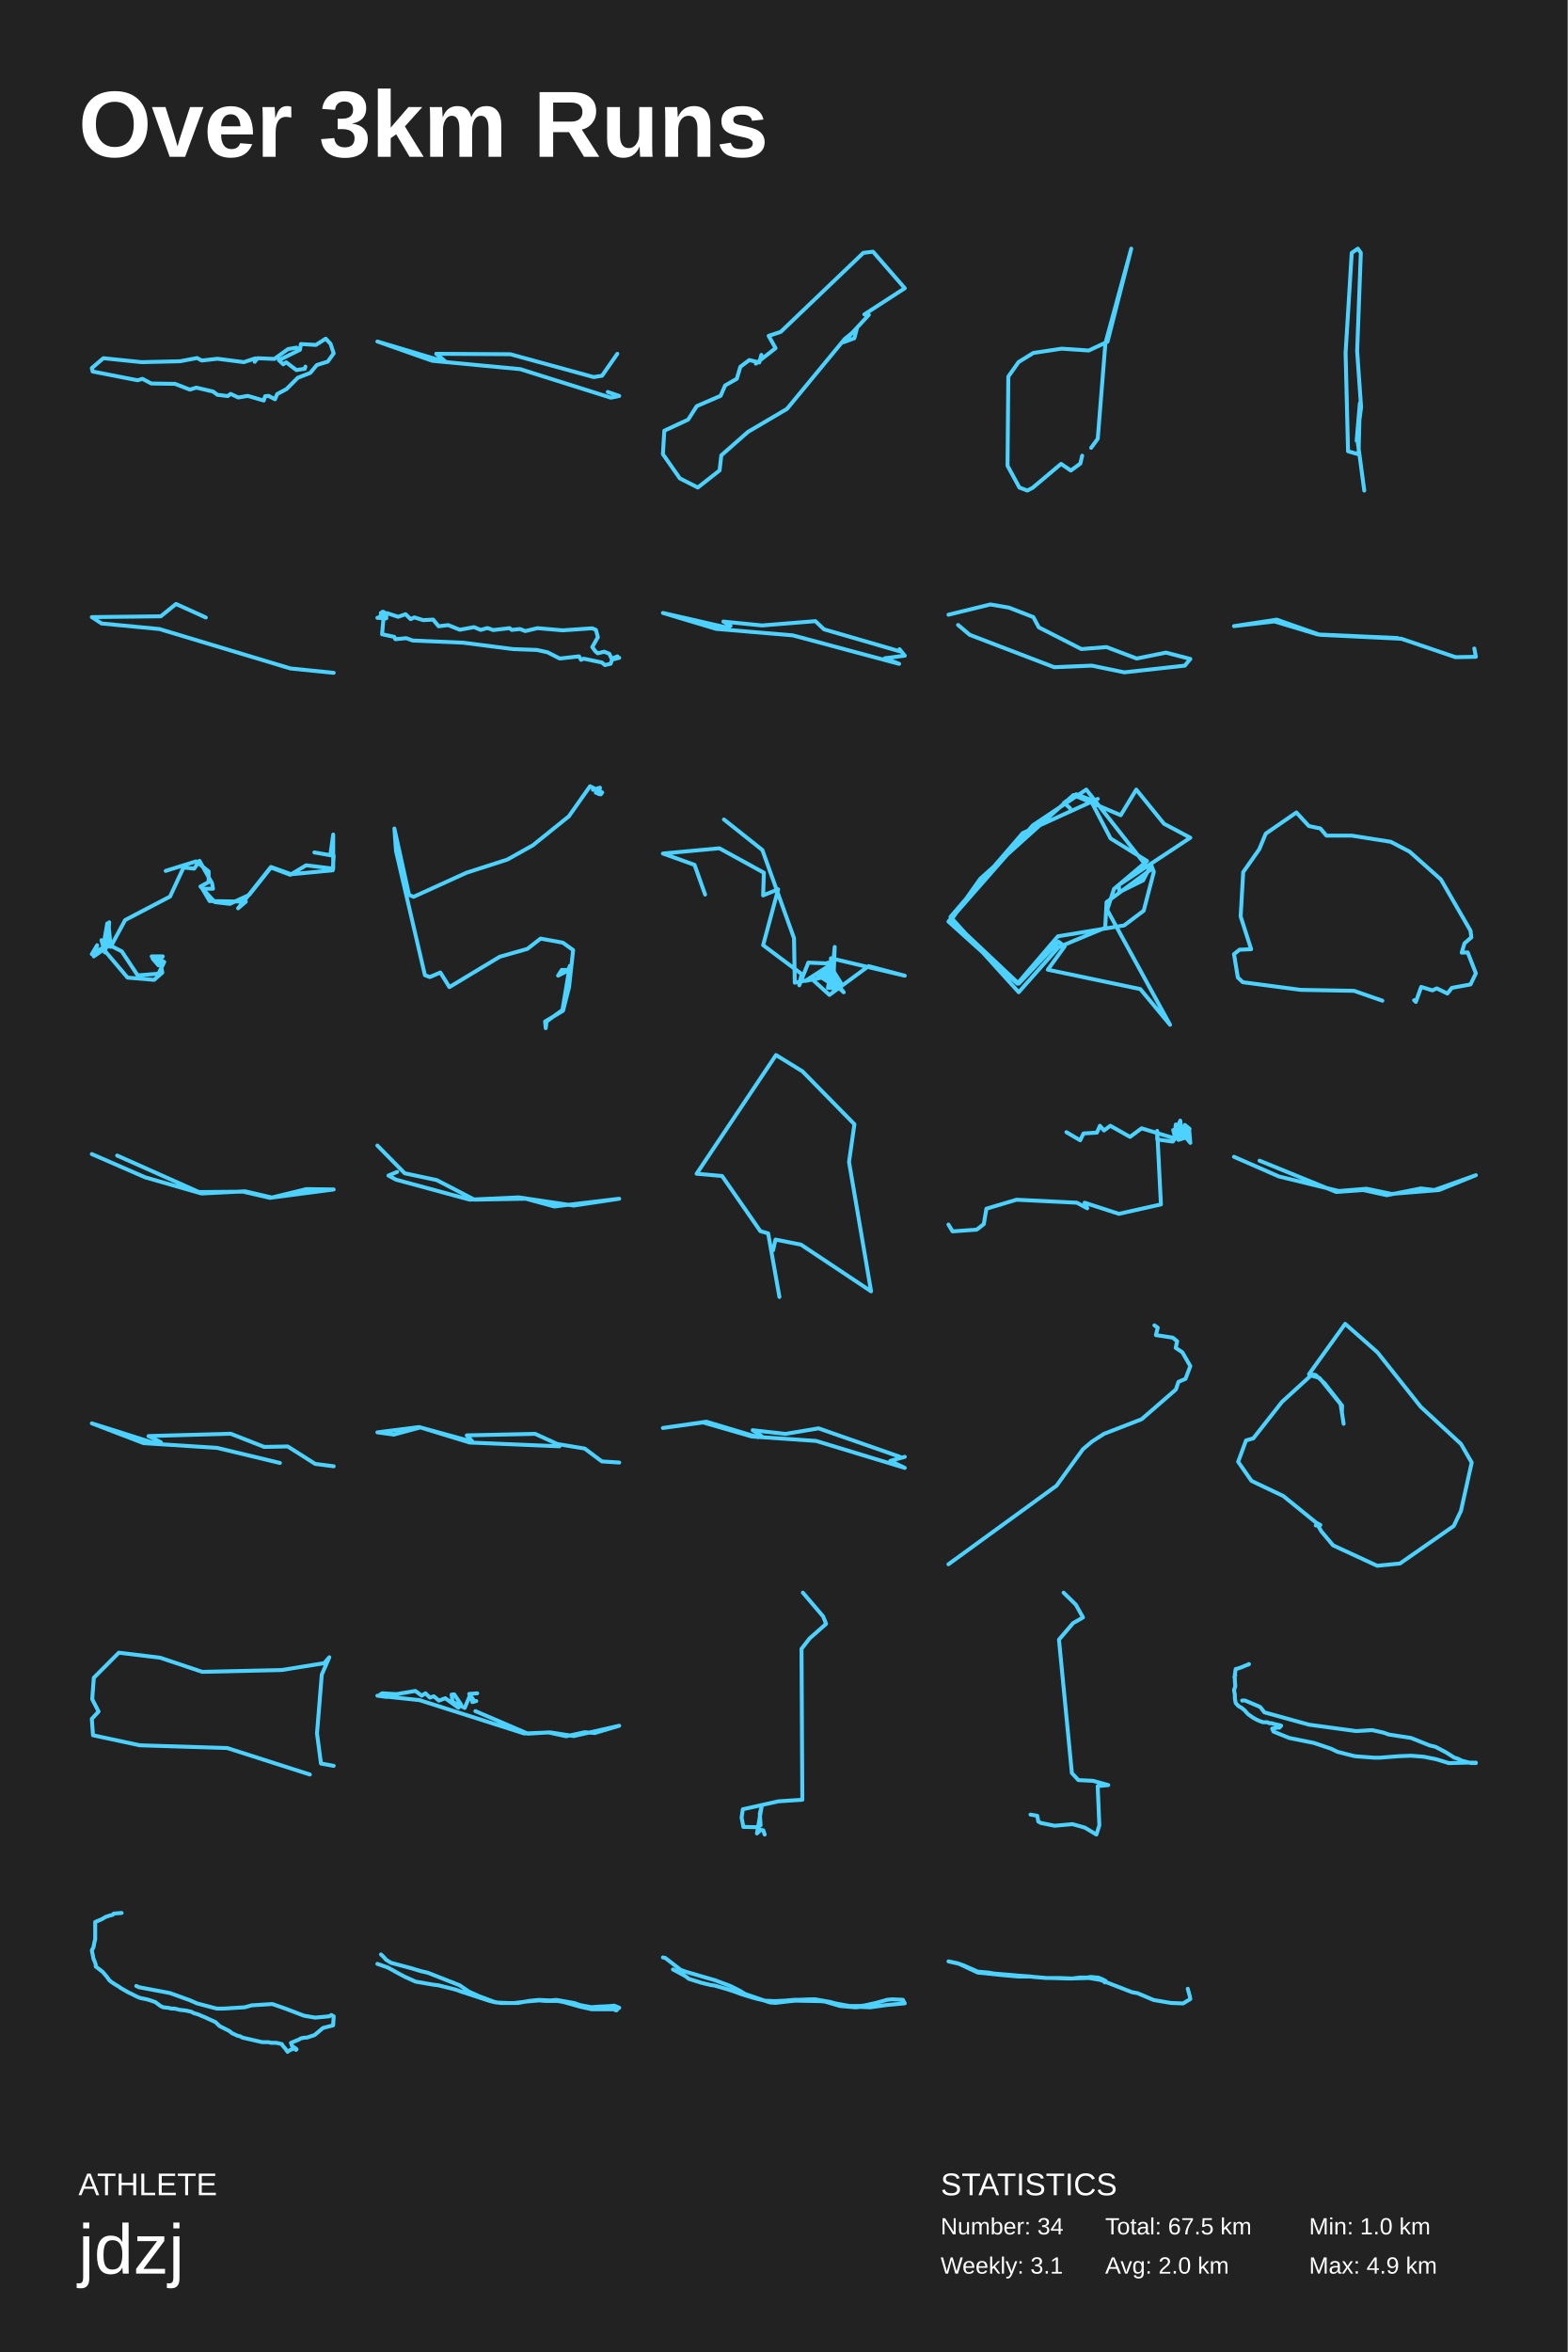
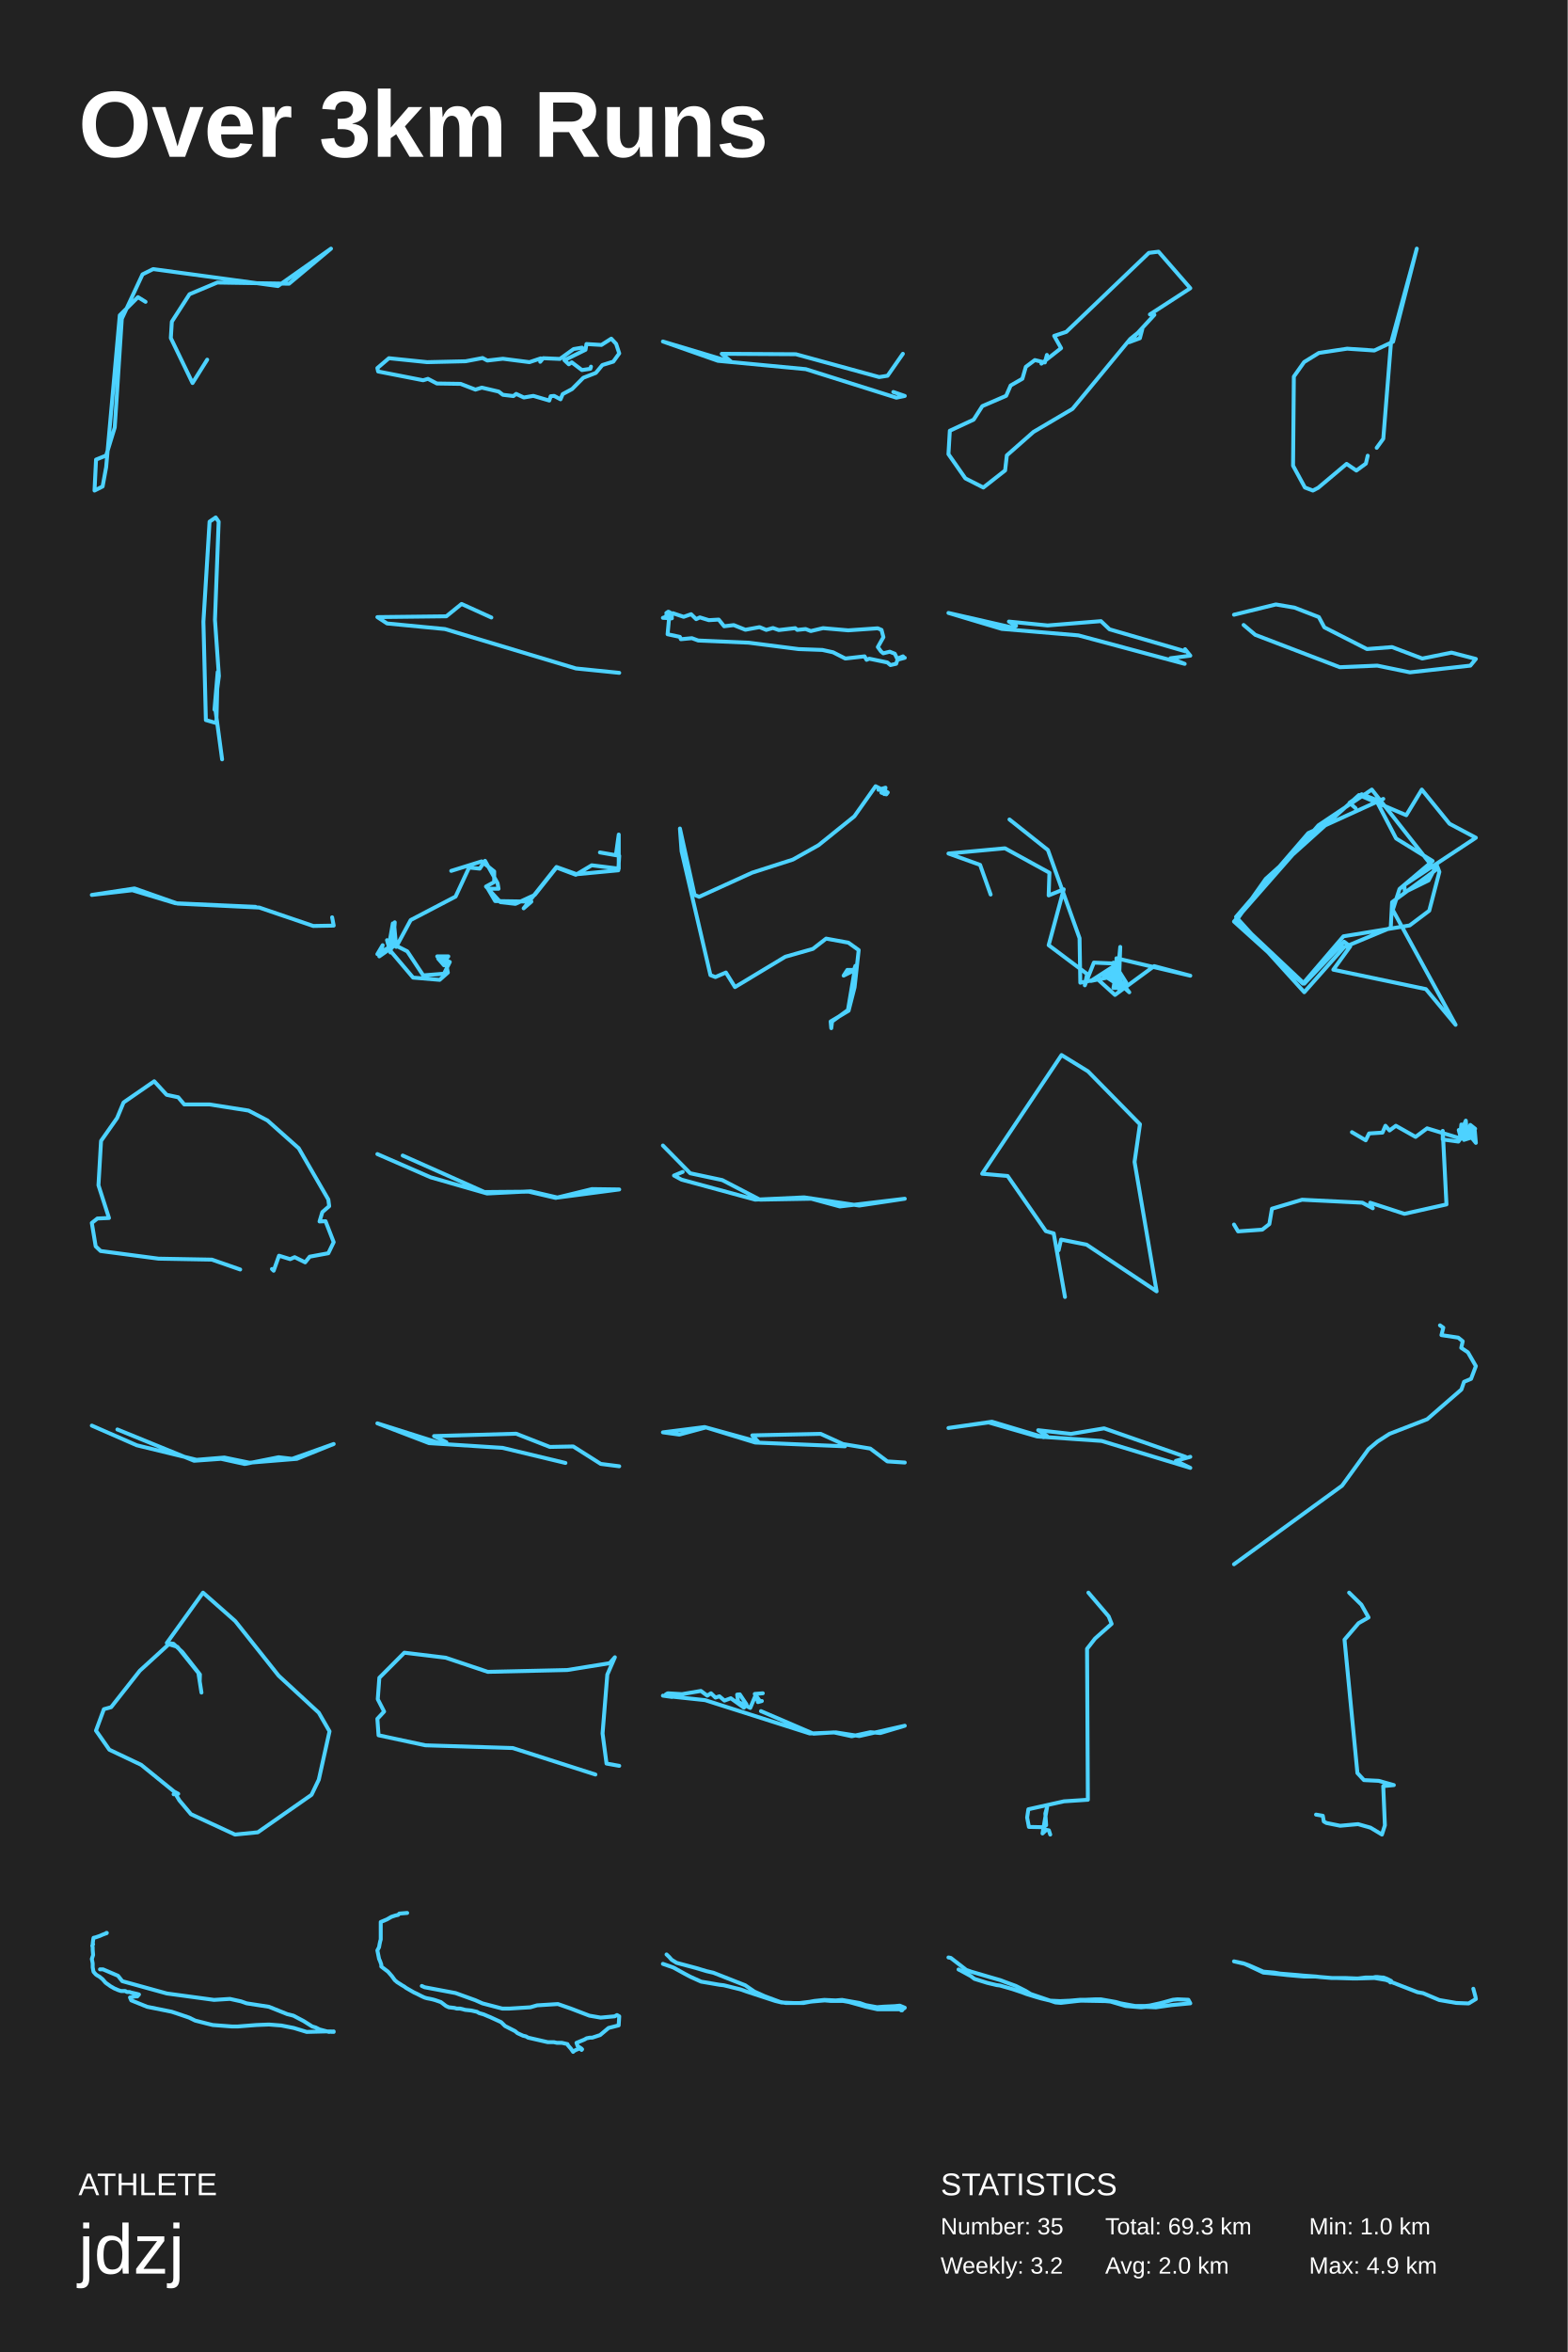
<svg xmlns="http://www.w3.org/2000/svg" baseProfile="full" height="300mm" version="1.1" viewBox="0,0,200,300" width="200mm">
  <defs />
  <rect fill="#222222" height="300" width="200" x="0" y="0" />
  <text fill="#FFFFFF" style="font-size:12px; font-family:Arial; font-weight:bold;" x="10" y="20">Over 3km Runs</text>
  <text fill="#FFFFFF" style="font-size:4px; font-family:Arial" x="10" y="280">ATHLETE</text>
  <text fill="#FFFFFF" style="font-size:9px; font-family:Arial" x="10" y="290">jdzj</text>
  <text fill="#FFFFFF" style="font-size:4px; font-family:Arial" x="120" y="280">STATISTICS</text>
-   <text fill="#FFFFFF" style="font-size:3px; font-family:Arial" x="120" y="285">Number: 34</text>
-   <text fill="#FFFFFF" style="font-size:3px; font-family:Arial" x="120" y="290">Weekly: 3.1</text>
-   <text fill="#FFFFFF" style="font-size:3px; font-family:Arial" x="141" y="285">Total: 67.5 km</text>
+   <text fill="#FFFFFF" style="font-size:3px; font-family:Arial" x="120" y="285">Number: 35</text>
+   <text fill="#FFFFFF" style="font-size:3px; font-family:Arial" x="120" y="290">Weekly: 3.2</text>
+   <text fill="#FFFFFF" style="font-size:3px; font-family:Arial" x="141" y="285">Total: 69.3 km</text>
  <text fill="#FFFFFF" style="font-size:3px; font-family:Arial" x="141" y="290">Avg: 2.0 km</text>
  <text fill="#FFFFFF" style="font-size:3px; font-family:Arial" x="167" y="285">Min: 1.0 km</text>
  <text fill="#FFFFFF" style="font-size:3px; font-family:Arial" x="167" y="290">Max: 4.9 km</text>
-   <polyline fill="none" points="37.83,44.34 36.755,44.523 35.002,45.781 32.87,45.69 32.492,46.147 32.551,45.713 31.117,46.193 27.731,45.758 25.738,45.987 25.141,45.667 22.969,46.079 18.069,46.193 13.188,45.69 11.714,46.948 11.814,47.383 17.551,48.504 18.169,48.321 19.304,48.916 22.332,48.962 24.224,49.694 25.041,49.443 27.193,49.946 27.731,50.358 29.065,50.518 29.424,50.243 30.4,50.701 31.615,50.495 33.647,51.09 33.826,50.541 34.265,50.495 35.081,50.93 35.36,50.266 36.555,49.626 37.99,48.184 39.583,47.566 40.42,46.559 41.814,46.125 42.571,45.072 42.173,43.859 41.555,43.196 40.3,43.997 38.388,43.882 38.269,44.614 35.579,45.942 36.137,46.468 36.516,46.216 37.81,47.2 38.886,47.04 38.966,46.765" stroke="#4dd2ff" stroke-linecap="round" stroke-linejoin="round" stroke-width="0.5" />
-   <polyline fill="none" points="78.756,45.127 76.806,47.927 75.734,48.095 65.107,45.183 55.65,45.127 56.917,46.191 48.143,43.559 55.162,46.023 66.374,47.087 77.928,50.726 79,50.502 77.538,49.998" stroke="#4dd2ff" stroke-linecap="round" stroke-linejoin="round" stroke-width="0.5" />
-   <polyline fill="none" points="96.429,46.383 98.942,44.409 98.06,42.839 99.603,42.332 110.139,32.255 111.373,32.103 115.429,36.762 110.271,40.104 110.844,40.155 107.626,43.649 108.993,43.143 109.301,41.978 107.758,43.244 100.397,52.156 95.416,55.093 92.021,58.081 91.801,60.005 89.024,62.183 86.731,61.018 84.571,57.929 84.748,54.941 87.789,53.524 88.891,51.802 91.933,50.485 92.506,49.169 94.005,48.308 94.446,46.789 95.592,45.928 96.87,46.232 97.135,45.269" stroke="#4dd2ff" stroke-linecap="round" stroke-linejoin="round" stroke-width="0.5" />
-   <polyline fill="none" points="139.205,57.119 140.047,55.959 141.023,43.779 144.321,31.714 141.292,43.586 138.902,44.707 135.436,44.475 131.834,45.016 129.95,46.176 128.637,48.033 128.536,59.401 130.05,62.185 131.06,62.571 131.733,62.223 135.368,59.169 136.614,60.019 137.825,59.13 138.061,58.125" stroke="#4dd2ff" stroke-linecap="round" stroke-linejoin="round" stroke-width="0.5" />
-   <polyline fill="none" points="174.049,62.571 173.14,55.795 173.642,51.938 173.14,44.764 173.61,32.255 173.234,31.714 172.449,32.255 171.665,45.016 171.979,57.561 173.234,57.921 173.328,57.597 173.485,51.433 173.077,56.227" stroke="#4dd2ff" stroke-linecap="round" stroke-linejoin="round" stroke-width="0.5" />
-   <polyline fill="none" points="42.571,85.821 37.045,85.262 20.335,80.235 12.952,79.524 11.714,78.712 20.512,78.61 22.457,77.036 26.259,78.763" stroke="#4dd2ff" stroke-linecap="round" stroke-linejoin="round" stroke-width="0.5" />
-   <polyline fill="none" points="79,83.903 78.096,84.144 77.725,83.384 77.079,83.125 76.256,83.329 75.966,83.088 75.562,82.532 76.273,81.271 76.03,80.344 75.546,80.14 71.786,80.4 68.574,80.122 67.009,80.492 66.347,80.233 65.282,80.344 65.024,80.122 62.926,80.363 62.184,80.103 61.328,80.344 60.473,79.992 58.665,80.326 57.181,79.732 55.954,79.881 55.26,79.028 54.001,79.102 52.855,78.75 52.387,78.972 51.742,78.342 50.79,78.676 49.402,78.212 48.595,78.639 49.16,78.231 49.289,78.861 48.143,78.806 49.111,78.453 48.643,78.565 49.143,78.527 48.74,78.694 48.998,78.972 48.724,78.75 49.111,78.62 48.998,78.416 48.675,78.527 48.788,78.806 49.289,78.602 49.047,78.509 49.014,78.768 49.143,78.435 48.966,78.768 49.079,78.509 49.16,78.713 48.918,78.045 49.063,78.527 48.982,78.212 49.014,78.527 48.692,78.286 48.805,78.12 48.918,78.286 48.675,78.379 48.998,78.546 48.74,78.398 49.047,78.12 48.821,78.509 48.562,78.509 48.821,78.027 48.579,78.194 48.966,78.527 48.692,78.361 48.74,78.527 48.821,78.379 48.901,79.158 48.74,80.9 50.305,81.234 50.435,81.531 51.839,81.401 52.646,81.697 59.085,81.975 65.444,82.791 68.494,82.902 69.849,83.199 71.415,83.996 73.868,83.718 74.126,84.163 74.465,84.015 76.773,84.497 77.176,84.83 77.903,84.663 78.129,83.978 78.774,83.718" stroke="#4dd2ff" stroke-linecap="round" stroke-linejoin="round" stroke-width="0.5" />
-   <polyline fill="none" points="114.806,83.08 105.127,80.273 104.025,79.227 97.221,79.777 92.286,79.282 93.196,79.833 92.765,80.053 84.571,78.181 91.375,80.218 101.15,81.043 114.71,84.676 112.889,83.96 115.429,83.63 114.758,82.804" stroke="#4dd2ff" stroke-linecap="round" stroke-linejoin="round" stroke-width="0.5" />
-   <polyline fill="none" points="122.227,79.717 123.718,80.975 134.5,85.104 139.278,84.902 143.442,85.758 151.156,84.902 151.857,84.047 148.745,83.241 145.019,83.996 141.162,82.536 137.963,82.788 132.528,80.019 131.826,78.71 128.714,77.502 126.347,77.099 121.0,78.408" stroke="#4dd2ff" stroke-linecap="round" stroke-linejoin="round" stroke-width="0.5" />
-   <polyline fill="none" points="188.085,82.717 188.286,83.776 185.681,83.822 178.788,81.475 168.369,80.968 162.879,79.035 157.429,79.864 162.598,79.265 168.088,80.922 178.307,81.383" stroke="#4dd2ff" stroke-linecap="round" stroke-linejoin="round" stroke-width="0.5" />
-   <polyline fill="none" points="21.138,111.081 25.018,109.869 26.619,111.152 26.619,112.507 25.572,113.077 27.42,115.073 29.329,115.287 31.793,114.146 34.565,110.653 37.028,111.58 39.061,110.368 42.51,110.796 42.51,106.447 42.14,109.085 40.108,108.728 42.571,109.156 42.448,111.01 37.151,111.509 34.565,110.582 30.376,115.857 31.362,115.002 26.743,114.93 25.819,113.362 27.174,113.362 27.05,112.649 25.449,109.798 24.772,110.796 23.417,110.653 21.692,114.36 15.964,117.354 14.116,120.775 13.87,118.138 13.377,121.488 12.946,119.92 13.377,120.989 13.008,120.063 15.533,121.346 17.565,124.411 20.214,124.197 20.953,122.7 19.352,121.987 20.768,121.987 20.091,122.843 19.475,122.272 20.214,123.128 20.399,122.415 20.707,124.055 19.66,124.981 16.272,124.696 13.131,120.989 13.685,117.782 14.055,120.348 11.714,121.702 12.392,120.562 11.961,121.987 13.685,120.775 13.932,117.639" stroke="#4dd2ff" stroke-linecap="round" stroke-linejoin="round" stroke-width="0.5" />
-   <polyline fill="none" points="72.41,123.832 71.2,124.442 71.673,123.711 72.515,123.711 72.699,123.193 71.752,128.828 69.727,130.29 69.622,131.143 69.543,130.29 71.831,128.919 72.594,125.934 73.12,121.182 71.805,120.238 68.964,119.72 67.28,121.03 63.756,122.035 57.337,125.904 56.18,124.046 54.838,124.624 54.207,124.381 50.524,108.571 50.313,105.678 52.181,114.146 52.76,114.39 59.52,111.313 64.729,109.638 67.991,107.81 72.568,104.124 75.277,100.286 76.829,101.078 76.645,101.321 76.014,101.108 76.382,100.804 76.382,101.291 76.54,100.468 75.646,100.743" stroke="#4dd2ff" stroke-linecap="round" stroke-linejoin="round" stroke-width="0.5" />
-   <polyline fill="none" points="92.358,104.526 97.26,108.423 101.298,119.666 101.394,125.344 103.605,124.899 105.816,126.902 110.814,123.229 115.429,124.453 106.008,122.227 106.008,125.9 106.489,120.78 106.296,126.123 106.585,124.342 102.74,125.121 105.335,123.451 106.681,125.9 104.278,124.342 106.008,123.897 105.623,126.012 106.681,126.012 105.431,123.785 107.642,126.568 105.431,124.565 105.623,122.783 107.258,125.344 105.72,122.895 103.124,122.783 101.971,125.678 102.259,124.231 97.356,120.557 99.279,113.432 97.356,114.211 97.453,111.317 91.781,108.2 84.571,108.868 88.609,110.315 89.955,114.1" stroke="#4dd2ff" stroke-linecap="round" stroke-linejoin="round" stroke-width="0.5" />
-   <polyline fill="none" points="140.049,101.901 130.481,106.258 121.259,116.952 129.964,126.557 135.049,120.814 140.997,118.338 141.169,115.071 146.686,111.011 138.583,100.713 131.774,105.268 121.0,117.546 129.792,125.468 134.963,119.428 143.41,118.041 145.91,116.16 147.203,111.209 146.858,110.318 145.824,112.298 142.807,113.784 142.721,112.892 151.857,106.852 148.496,105.07 144.962,100.713 142.979,103.981 136.946,101.406 125.051,112.1 121.345,117.348 129.964,125.468 135.049,120.121 135.825,120.715 133.67,123.685 145.479,126.161 149.271,130.715 141.255,116.061 142.117,113.387 146.341,109.823 141.686,106.951 139.101,102 137.291,101.307 135.739,102.396 136.515,103.09" stroke="#4dd2ff" stroke-linecap="round" stroke-linejoin="round" stroke-width="0.5" />
-   <polyline fill="none" points="176.359,127.639 172.748,126.382 165.936,126.257 158.55,125.283 157.921,124.686 157.429,121.7 158.14,121.135 159.617,121.072 158.277,116.893 158.605,111.237 160.657,108.314 161.477,106.335 165.389,103.632 166.976,105.361 168.453,105.675 169.219,106.586 172.447,106.586 177.426,107.372 179.833,108.629 183.827,112.179 187.602,118.715 187.711,119.564 186.836,120.318 186.48,121.512 187.246,121.481 188.286,124.151 187.602,125.565 185.222,126.005 184.647,126.728 183.307,126.068 182.733,126.32 181.31,125.88 180.626,127.796 180.407,127.576" stroke="#4dd2ff" stroke-linecap="round" stroke-linejoin="round" stroke-width="0.5" />
-   <polyline fill="none" points="14.947,147.391 25.383,152.045 31.031,151.998 34.468,152.797 39.093,151.669 42.571,151.716 34.714,152.75 31.276,151.951 25.71,152.233 18.508,150.165 11.714,147.203" stroke="#4dd2ff" stroke-linecap="round" stroke-linejoin="round" stroke-width="0.5" />
-   <polyline fill="none" points="48.143,146.113 51.628,149.652 55.718,150.522 60.516,153.016 67.081,152.9 70.718,153.887 79,152.9 73.192,153.771 66.172,152.726 59.91,153.016 50.516,150.464 49.557,149.942 50.668,149.478" stroke="#4dd2ff" stroke-linecap="round" stroke-linejoin="round" stroke-width="0.5" />
-   <polyline fill="none" points="99.437,165.429 97.999,157.32 96.999,157.033 92.122,150 88.871,149.713 99,134.571 102.376,136.653 109.003,143.398 108.316,148.206 111.129,164.711 102.188,158.755 98.937,158.109 98.625,159.473" stroke="#4dd2ff" stroke-linecap="round" stroke-linejoin="round" stroke-width="0.5" />
-   <polyline fill="none" points="136.049,144.411 137.805,145.447 138.233,144.574 139.942,144.465 140.321,143.593 140.844,144.193 141.651,143.593 144.167,145.011 145.638,143.92 149.958,145.229 149.673,144.138 151.715,144.356 150.196,143.811 150.575,142.938 150.67,144.138 150.433,143.593 149.911,144.302 150.006,143.429 150.67,144.356 149.958,144.138 151.382,143.975 151.382,144.52 150.765,143.756 149.768,144.302 151.762,143.975 151.145,143.484 150.955,145.12 150.101,144.411 150.006,145.011 151.193,144.247 150.67,144.302 151.857,145.774 151.715,144.193 151.003,144.302 151.382,145.065 150.338,145.392 150.196,144.792 149.626,145.61 147.632,145.338 147.632,144.247 148.107,153.626 142.742,154.826 138.375,153.408 138.707,154.117 137.378,153.408 129.687,153.026 125.842,154.172 125.51,156.135 124.608,156.843 121.522,157.062 121.0,156.189" stroke="#4dd2ff" stroke-linecap="round" stroke-linejoin="round" stroke-width="0.5" />
-   <polyline fill="none" points="160.69,148.045 170.474,152.038 173.914,151.791 176.925,152.449 181.261,151.585 182.982,151.791 188.286,149.897 183.591,151.791 177.534,152.285 174.344,151.626 170.796,151.914 163.163,150.062 157.429,147.551" stroke="#4dd2ff" stroke-linecap="round" stroke-linejoin="round" stroke-width="0.5" />
-   <polyline fill="none" points="42.571,187.024 40.214,186.723 36.704,184.496 33.718,184.557 29.422,182.872 18.944,183.172 20.516,183.955 19.887,184.135 11.714,181.548 18.315,184.075 27.693,184.677 35.708,186.602" stroke="#4dd2ff" stroke-linecap="round" stroke-linejoin="round" stroke-width="0.5" />
-   <polyline fill="none" points="79.0,186.549 76.778,186.405 74.598,184.767 71.118,184.189 68.267,182.889 59.547,183.082 60.301,183.9 53.467,182.022 48.143,182.697 50.239,182.985 53.635,182.07 59.924,183.997 71.37,184.478" stroke="#4dd2ff" stroke-linecap="round" stroke-linejoin="round" stroke-width="0.5" />
-   <polyline fill="none" points="114.813,185.818 104.432,182.188 100.205,182.895 96.02,182.424 97.169,183.178 96.717,183.32 90.111,181.34 84.571,182.141 89.701,181.434 95.897,183.225 104.103,183.791 115.429,187.231 113.582,186.336 115.429,185.818" stroke="#4dd2ff" stroke-linecap="round" stroke-linejoin="round" stroke-width="0.5" />
-   <polyline fill="none" points="147.277,169.048 147.702,169.346 147.466,170.294 149.614,170.619 150.181,171.08 149.992,171.92 150.842,172.488 151.857,174.249 151.243,175.875 150.346,176.254 150.016,177.229 145.648,181.022 140.832,182.891 139.321,183.866 138.164,184.841 134.788,189.501 121.0,199.523" stroke="#4dd2ff" stroke-linecap="round" stroke-linejoin="round" stroke-width="0.5" />
-   <polyline fill="none" points="171.416,181.605 171.025,179.1 168.339,175.761 167.248,175.44 163.555,178.811 159.89,183.467 158.967,183.724 157.96,186.453 159.666,188.894 163.723,190.82 168.115,194.384 167.863,194.577 168.451,194.513 167.919,194.224 168.591,195.348 170.073,197.114 175.697,199.714 178.606,199.425 185.461,194.641 186.384,192.715 187.755,186.55 186.384,184.174 181.264,179.454 175.725,172.486 171.612,168.857 166.996,175.279 167.835,175.376 168.982,176.435 171.221,179.293 171.193,180.192" stroke="#4dd2ff" stroke-linecap="round" stroke-linejoin="round" stroke-width="0.5" />
-   <polyline fill="none" points="39.531,226.341 28.992,222.966 17.845,222.616 11.866,221.336 11.714,219.241 12.576,218.31 11.765,216.738 11.968,214.003 15.16,210.802 20.429,211.442 25.8,213.246 35.934,213.013 41.355,212.14 42.014,211.384 41.051,213.595 40.443,221.103 40.95,224.944 42.571,225.235" stroke="#4dd2ff" stroke-linecap="round" stroke-linejoin="round" stroke-width="0.5" />
-   <polyline fill="none" points="60.648,218.256 67.354,221.134 69.955,220.97 72.222,221.463 74.609,220.943 75.874,221.052 79.0,220.12 73.201,221.436 70.218,220.97 66.877,221.107 53.536,216.858 48.143,216.283 49.312,216.447 48.525,216.118 48.763,215.981 50.577,216.091 52.987,215.68 53.799,216.283 54.276,215.981 54.849,216.529 55.35,216.365 55.994,216.913 56.806,216.612 58.476,217.818 58.81,217.406 57.951,216.118 57.617,216.146 57.736,217.078 59.288,217.845 59.932,216.31 60.29,217.05 60.767,216.968 60.266,217.105 60.553,217.023 59.86,216.063 60.887,215.981" stroke="#4dd2ff" stroke-linecap="round" stroke-linejoin="round" stroke-width="0.5" />
-   <polyline fill="none" points="97.556,234.0 97.383,233.463 97.054,233.403 96.569,233.861 97.158,230.496 96.933,231.313 97.036,232.806 96.707,233.064 94.836,233.025 94.61,231.83 94.766,230.775 99.307,229.76 102.357,229.561 102.253,210.31 103.275,208.996 105.39,207.125 105.008,206.169 102.426,203.143" stroke="#4dd2ff" stroke-linecap="round" stroke-linejoin="round" stroke-width="0.5" />
-   <polyline fill="none" points="131.465,231.454 132.329,231.604 132.46,232.334 132.786,232.521 134.546,232.877 136.828,232.671 138.409,233.12 139.876,234.0 140.251,232.82 140.039,227.821 141.392,227.69 139.452,227.147 137.578,227.054 136.746,226.155 135.1,209.135 136.893,207.038 138.165,206.307 137.252,204.678 135.687,203.143" stroke="#4dd2ff" stroke-linecap="round" stroke-linejoin="round" stroke-width="0.5" />
-   <polyline fill="none" points="158.468,216.906 158.851,216.906 160.766,217.723 161.313,218.414 167.003,219.985 173.021,220.802 175.046,220.677 176.468,220.991 177.179,221.242 180.024,221.682 182.377,222.625 183.143,222.813 184.456,223.504 185.55,224.196 185.988,224.321 186.48,224.573 187.684,224.887 188.286,224.824 188.231,224.824 188.231,224.824 188.067,224.887 188.176,224.824 188.231,224.824 188.286,224.887 187.957,224.824 187.246,224.824 184.839,224.887 183.198,224.384 181.611,224.07 180.024,223.944 178.438,224.007 177.617,224.07 176.03,224.196 175.319,224.196 172.857,224.007 172.091,223.819 170.614,223.442 169.848,223.065 168.371,222.562 167.605,222.31 164.486,221.682 162.462,220.865 162.298,220.488 162.954,220.362 163.228,220.362 163.447,220.111 163.228,220.048 162.681,219.923 162.407,219.86 162.243,219.797 161.915,219.797 161.696,219.671 161.422,219.671 161.149,219.671 160.766,219.545 160.492,219.42 160.328,219.357 159.781,219.043 159.617,218.917 159.343,218.729 159.179,218.603 159.015,218.414 158.796,218.163 158.413,217.849 158.085,217.66 157.921,217.535 157.647,217.22 157.538,216.655 157.538,216.152 157.483,215.838 157.429,215.587 157.593,215.084 157.538,214.393 157.538,214.078 157.483,213.89 157.593,213.701 157.538,213.638 157.593,213.199 157.647,212.884 157.921,212.821 158.468,212.633 158.742,212.507 158.906,212.444 159.234,212.319 159.289,212.319 159.289,212.256 159.343,212.256" stroke="#4dd2ff" stroke-linecap="round" stroke-linejoin="round" stroke-width="0.5" />
-   <polyline fill="none" points="17.383,253.311 17.742,253.475 21.689,254.217 24.201,255.124 25.134,255.536 27.645,256.195 28.578,256.195 31.233,256.031 32.094,255.783 34.75,255.618 36.4,256.195 37.261,256.525 38.768,257.102 40.203,257.349 41.997,257.184 42.284,257.02 42.571,257.184 42.5,258.338 41.208,258.668 40.132,259.575 39.629,259.74 39.127,259.904 38.84,259.904 38.409,259.987 38.122,260.152 37.118,260.564 37.261,260.976 37.763,261.306 37.763,261.388 37.763,261.47 37.835,261.388 37.476,261.306 37.046,261.47 36.902,261.553 36.759,261.635 36.687,261.718 36.687,261.718 36.4,261.306 36.256,261.141 36.041,260.893 35.969,260.729 35.252,260.564 34.965,260.564 34.606,260.564 34.247,260.481 33.817,260.481 33.458,260.481 32.74,260.317 32.381,260.234 32.023,260.152 31.664,260.069 30.946,259.904 30.659,259.74 30.3,259.657 29.942,259.492 29.583,259.327 29.296,259.08 28.65,258.75 28.004,258.421 27.502,257.926 27.143,257.761 26.784,257.597 26.425,257.432 26.066,257.267 25.851,257.184 25.277,256.937 24.99,256.855 24.703,256.772 24.416,256.607 24.057,256.525 23.698,256.443 22.909,256.36 22.622,256.278 22.263,256.195 21.833,256.195 21.546,256.113 20.828,256.031 20.469,255.866 19.823,255.371 19.106,255.124 18.819,255.041 18.46,254.959 18.029,254.877 17.742,254.794 17.383,254.629 16.738,254.3 16.379,254.135 16.092,253.97 15.374,253.558 15.159,253.393 14.872,253.228 14.226,252.816 13.939,252.569 13.58,252.074 13.078,251.497 12.217,250.838 12.217,250.591 12.073,250.178 11.93,249.849 11.714,248.777 11.93,248.365 12.001,247.953 12.073,247.623 12.145,247.376 12.145,246.964 12.145,245.892 12.145,245.151 12.934,244.821 13.508,244.491 14.011,244.326 14.369,244.244 14.513,244.079 15.518,243.997" stroke="#4dd2ff" stroke-linecap="round" stroke-linejoin="round" stroke-width="0.5" />
-   <polyline fill="none" points="48.607,249.293 48.955,249.626 49.245,249.959 49.883,250.359 52.377,251.025 53.711,251.425 54.581,251.625 58.641,253.224 59.801,254.023 61.135,254.623 63.107,255.355 63.861,255.489 65.253,255.489 66.066,255.489 67.458,255.222 68.734,255.089 70.184,255.156 70.996,255.089 73.258,255.489 74.012,255.755 75.462,256.022 76.274,255.955 77.724,255.888 78.362,255.822 79.0,256.088 78.942,256.155 78.768,256.221 78.71,256.288 78.71,256.355 78.652,256.288 78.536,256.421 78.536,256.288 78.594,256.355 78.652,256.421 78.594,256.355 78.71,256.221 78.652,256.221 78.594,256.221 78.594,256.288 78.594,256.221 78.594,256.221 78.594,256.221 78.594,256.288 78.536,256.288 78.536,256.288 78.478,256.288 78.42,256.288 78.536,256.288 78.536,256.288 78.536,256.288 78.478,256.288 78.478,256.355 78.362,256.288 77.028,256.288 75.52,256.288 74.012,255.955 73.316,255.755 71.866,255.355 71.112,255.222 69.546,255.222 68.792,255.156 67.226,255.289 65.602,255.489 64.847,255.489 63.281,255.422 62.469,255.222 58.815,254.023 58.061,253.757 55.915,253.224 55.335,253.157 53.015,252.757 51.681,252.158 50.927,251.758 49.477,250.958 48.143,250.492" stroke="#4dd2ff" stroke-linecap="round" stroke-linejoin="round" stroke-width="0.5" />
-   <polyline fill="none" points="84.571,249.676 84.868,249.733 86.846,251.267 87.489,251.494 90.011,252.232 91.198,252.573 91.791,252.8 93.176,253.312 94.412,253.936 95.055,254.334 98.22,255.413 98.912,255.47 100.89,255.243 101.484,255.186 104.599,255.243 105.242,255.299 107.17,255.867 109.148,256.038 109.742,255.981 111.027,256.038 113.005,255.754 113.599,255.697 114.835,255.583 115.429,255.527 115.181,255.072 113.797,255.015 113.203,255.072 111.967,255.413 111.522,255.527 110.236,255.811 109.643,255.867 108.407,255.867 107.764,255.754 106.527,255.527 105.934,255.356 104.005,255.015 103.363,255.015 102.077,255.072 101.385,255.072 100.099,255.186 98.813,255.243 97.577,255.186 96.39,254.902 95.797,254.731 94.511,254.334 93.918,254.107 92.731,253.709 91.148,253.255 90.703,253.198 89.516,252.914 87.885,252.403 87.44,252.062 86.401,251.494 85.857,251.21" stroke="#4dd2ff" stroke-linecap="round" stroke-linejoin="round" stroke-width="0.5" />
-   <polyline fill="none" points="151.531,253.668 151.803,254.667 151.857,254.979 150.934,255.54 149.358,255.478 147.185,255.104 145.121,254.23 144.414,254.105 140.394,252.545 138.928,252.296 136.7,252.358 135.179,252.296 134.093,252.296 133.441,252.296 131.974,252.171 131.485,252.108 129.801,251.984 129.149,251.921 126.867,251.734 126.161,251.609 124.748,251.484 122.901,250.673 122.195,250.424 121.0,250.174 122.358,250.486 123.553,251.048 124.748,251.609 125.455,251.672 127.247,251.859 127.791,251.921 129.203,252.046 129.909,252.108 131.376,252.108 132.028,252.171 133.495,252.296 134.147,252.296 136.157,252.358 136.809,252.358 137.787,252.233 138.113,252.233 138.33,252.233 138.547,252.233 138.765,252.233 139.036,252.171 139.308,252.171 139.851,252.233 140.068,252.233 140.557,252.42 141.046,252.67 140.992,252.795 140.992,252.857 140.938,252.857" stroke="#4dd2ff" stroke-linecap="round" stroke-linejoin="round" stroke-width="0.5" />
+   <polyline fill="none" points="26.434,45.876 24.564,48.857 21.793,43.118 21.922,41.031 24.178,37.528 27.723,36.037 36.876,36.186 42.226,31.714 35.458,36.485 19.537,34.323 18.183,34.994 15.54,40.659 14.638,54.522 13.542,58.099 12.253,58.621 12.059,62.571 13.091,62.05 13.542,59.59 15.282,40.211 17.603,37.901 18.57,38.497" stroke="#4dd2ff" stroke-linecap="round" stroke-linejoin="round" stroke-width="0.5" />
+   <polyline fill="none" points="74.259,44.34 73.183,44.523 71.43,45.781 69.299,45.69 68.92,46.147 68.98,45.713 67.546,46.193 64.159,45.758 62.167,45.987 61.569,45.667 59.398,46.079 54.498,46.193 49.617,45.69 48.143,46.948 48.242,47.383 53.98,48.504 54.597,48.321 55.733,48.916 58.761,48.962 60.653,49.694 61.47,49.443 63.621,49.946 64.159,50.358 65.494,50.518 65.852,50.243 66.828,50.701 68.044,50.495 70.076,51.09 70.255,50.541 70.693,50.495 71.51,50.93 71.789,50.266 72.984,49.626 74.418,48.184 76.012,47.566 76.849,46.559 78.243,46.125 79.0,45.072 78.602,43.859 77.984,43.196 76.729,43.997 74.817,43.882 74.697,44.614 72.008,45.942 72.566,46.468 72.944,46.216 74.239,47.2 75.315,47.04 75.394,46.765" stroke="#4dd2ff" stroke-linecap="round" stroke-linejoin="round" stroke-width="0.5" />
+   <polyline fill="none" points="115.185,45.127 113.235,47.927 112.162,48.095 101.536,45.183 92.079,45.127 93.346,46.191 84.571,43.559 91.591,46.023 102.803,47.087 114.356,50.726 115.429,50.502 113.966,49.998" stroke="#4dd2ff" stroke-linecap="round" stroke-linejoin="round" stroke-width="0.5" />
+   <polyline fill="none" points="132.858,46.383 135.371,44.409 134.489,42.839 136.032,42.332 146.567,32.255 147.802,32.103 151.857,36.762 146.7,40.104 147.273,40.155 144.055,43.649 145.421,43.143 145.73,41.978 144.187,43.244 136.825,52.156 131.844,55.093 128.45,58.081 128.229,60.005 125.452,62.183 123.16,61.018 121.0,57.929 121.176,54.941 124.218,53.524 125.32,51.802 128.362,50.485 128.935,49.169 130.433,48.308 130.874,46.789 132.02,45.928 133.299,46.232 133.563,45.269" stroke="#4dd2ff" stroke-linecap="round" stroke-linejoin="round" stroke-width="0.5" />
+   <polyline fill="none" points="175.634,57.119 176.475,55.959 177.451,43.779 180.75,31.714 177.721,43.586 175.331,44.707 171.864,44.475 168.263,45.016 166.378,46.176 165.065,48.033 164.964,59.401 166.479,62.185 167.489,62.571 168.162,62.223 171.797,59.169 173.042,60.019 174.254,59.13 174.49,58.125" stroke="#4dd2ff" stroke-linecap="round" stroke-linejoin="round" stroke-width="0.5" />
+   <polyline fill="none" points="28.335,96.857 27.425,90.08 27.927,86.223 27.425,79.05 27.896,66.541 27.519,66.0 26.735,66.541 25.951,79.302 26.264,91.847 27.519,92.207 27.614,91.883 27.77,85.719 27.362,90.513" stroke="#4dd2ff" stroke-linecap="round" stroke-linejoin="round" stroke-width="0.5" />
+   <polyline fill="none" points="79.0,85.821 73.474,85.262 56.763,80.235 49.381,79.524 48.143,78.712 56.94,78.61 58.885,77.036 62.687,78.763" stroke="#4dd2ff" stroke-linecap="round" stroke-linejoin="round" stroke-width="0.5" />
+   <polyline fill="none" points="115.429,83.903 114.525,84.144 114.154,83.384 113.508,83.125 112.685,83.329 112.395,83.088 111.991,82.532 112.701,81.271 112.459,80.344 111.975,80.14 108.215,80.4 105.003,80.122 103.438,80.492 102.776,80.233 101.711,80.344 101.452,80.122 99.354,80.363 98.612,80.103 97.757,80.344 96.901,79.992 95.094,80.326 93.609,79.732 92.383,79.881 91.689,79.028 90.43,79.102 89.284,78.75 88.816,78.972 88.17,78.342 87.218,78.676 85.83,78.212 85.023,78.639 85.588,78.231 85.717,78.861 84.571,78.806 85.54,78.453 85.072,78.565 85.572,78.527 85.169,78.694 85.427,78.972 85.152,78.75 85.54,78.62 85.427,78.416 85.104,78.527 85.217,78.806 85.717,78.602 85.475,78.509 85.443,78.768 85.572,78.435 85.395,78.768 85.507,78.509 85.588,78.713 85.346,78.045 85.491,78.527 85.411,78.212 85.443,78.527 85.12,78.286 85.233,78.12 85.346,78.286 85.104,78.379 85.427,78.546 85.169,78.398 85.475,78.12 85.249,78.509 84.991,78.509 85.249,78.027 85.007,78.194 85.395,78.527 85.12,78.361 85.169,78.527 85.249,78.379 85.33,79.158 85.169,80.9 86.734,81.234 86.863,81.531 88.267,81.401 89.074,81.697 95.513,81.975 101.872,82.791 104.922,82.902 106.278,83.199 107.843,83.996 110.296,83.718 110.555,84.163 110.894,84.015 113.201,84.497 113.605,84.83 114.331,84.663 114.557,83.978 115.203,83.718" stroke="#4dd2ff" stroke-linecap="round" stroke-linejoin="round" stroke-width="0.5" />
+   <polyline fill="none" points="151.234,83.08 141.555,80.273 140.453,79.227 133.65,79.777 128.714,79.282 129.625,79.833 129.193,80.053 121.0,78.181 127.804,80.218 137.579,81.043 151.138,84.676 149.318,83.96 151.857,83.63 151.186,82.804" stroke="#4dd2ff" stroke-linecap="round" stroke-linejoin="round" stroke-width="0.5" />
+   <polyline fill="none" points="158.656,79.717 160.146,80.975 170.929,85.104 175.706,84.902 179.87,85.758 187.584,84.902 188.286,84.047 185.174,83.241 181.448,83.996 177.591,82.536 174.391,82.788 168.956,80.019 168.255,78.71 165.143,77.502 162.776,77.099 157.429,78.408" stroke="#4dd2ff" stroke-linecap="round" stroke-linejoin="round" stroke-width="0.5" />
+   <polyline fill="none" points="42.371,117.003 42.571,118.062 39.967,118.108 33.074,115.76 22.655,115.254 17.164,113.321 11.714,114.149 16.884,113.551 22.374,115.208 32.593,115.668" stroke="#4dd2ff" stroke-linecap="round" stroke-linejoin="round" stroke-width="0.5" />
+   <polyline fill="none" points="57.566,111.081 61.447,109.869 63.048,111.152 63.048,112.507 62.001,113.077 63.849,115.073 65.758,115.287 68.222,114.146 70.993,110.653 73.457,111.58 75.489,110.368 78.938,110.796 78.938,106.447 78.569,109.085 76.536,108.728 79.0,109.156 78.877,111.01 73.58,111.509 70.993,110.582 66.805,115.857 67.79,115.002 63.171,114.93 62.247,113.362 63.602,113.362 63.479,112.649 61.878,109.798 61.2,110.796 59.845,110.653 58.121,114.36 52.393,117.354 50.545,120.775 50.299,118.138 49.806,121.488 49.375,119.92 49.806,120.989 49.436,120.063 51.962,121.346 53.994,124.411 56.642,124.197 57.382,122.7 55.78,121.987 57.197,121.987 56.519,122.843 55.903,122.272 56.642,123.128 56.827,122.415 57.135,124.055 56.088,124.981 52.701,124.696 49.559,120.989 50.114,117.782 50.483,120.348 48.143,121.702 48.82,120.562 48.389,121.987 50.114,120.775 50.36,117.639" stroke="#4dd2ff" stroke-linecap="round" stroke-linejoin="round" stroke-width="0.5" />
+   <polyline fill="none" points="108.839,123.832 107.629,124.442 108.102,123.711 108.944,123.711 109.128,123.193 108.181,128.828 106.155,130.29 106.05,131.143 105.971,130.29 108.26,128.919 109.023,125.934 109.549,121.182 108.234,120.238 105.393,119.72 103.709,121.03 100.184,122.035 93.766,125.904 92.608,124.046 91.267,124.624 90.635,124.381 86.953,108.571 86.742,105.678 88.61,114.146 89.188,114.39 95.949,111.313 101.157,109.638 104.419,107.81 108.996,104.124 111.706,100.286 113.258,101.078 113.074,101.321 112.442,101.108 112.811,100.804 112.811,101.291 112.969,100.468 112.074,100.743" stroke="#4dd2ff" stroke-linecap="round" stroke-linejoin="round" stroke-width="0.5" />
+   <polyline fill="none" points="128.786,104.526 133.689,108.423 137.726,119.666 137.822,125.344 140.033,124.899 142.244,126.902 147.243,123.229 151.857,124.453 142.437,122.227 142.437,125.9 142.917,120.78 142.725,126.123 143.013,124.342 139.168,125.121 141.764,123.451 143.109,125.9 140.706,124.342 142.437,123.897 142.052,126.012 143.109,126.012 141.86,123.785 144.071,126.568 141.86,124.565 142.052,122.783 143.686,125.344 142.148,122.895 139.553,122.783 138.399,125.678 138.688,124.231 133.785,120.557 135.708,113.432 133.785,114.211 133.881,111.317 128.21,108.2 121.0,108.868 125.037,110.315 126.383,114.1" stroke="#4dd2ff" stroke-linecap="round" stroke-linejoin="round" stroke-width="0.5" />
+   <polyline fill="none" points="176.477,101.901 166.91,106.258 157.687,116.952 166.393,126.557 171.478,120.814 177.425,118.338 177.598,115.071 183.114,111.011 175.012,100.713 168.203,105.268 157.429,117.546 166.22,125.468 171.392,119.428 179.839,118.041 182.338,116.16 183.631,111.209 183.287,110.318 182.252,112.298 179.235,113.784 179.149,112.892 188.286,106.852 184.924,105.07 181.39,100.713 179.408,103.981 173.374,101.406 161.48,112.1 157.773,117.348 166.393,125.468 171.478,120.121 172.254,120.715 170.099,123.685 181.907,126.161 185.7,130.715 177.684,116.061 178.546,113.387 182.769,109.823 178.115,106.951 175.529,102 173.719,101.307 172.168,102.396 172.943,103.09" stroke="#4dd2ff" stroke-linecap="round" stroke-linejoin="round" stroke-width="0.5" />
+   <polyline fill="none" points="30.644,161.925 27.033,160.668 20.222,160.542 12.836,159.568 12.207,158.971 11.714,155.986 12.426,155.421 13.903,155.358 12.562,151.179 12.891,145.522 14.942,142.6 15.763,140.62 19.675,137.918 21.261,139.646 22.739,139.96 23.505,140.872 26.733,140.872 31.711,141.657 34.119,142.914 38.112,146.465 41.888,153.001 41.997,153.849 41.122,154.604 40.766,155.798 41.532,155.766 42.571,158.437 41.888,159.851 39.508,160.291 38.933,161.014 37.593,160.354 37.018,160.605 35.596,160.165 34.912,162.082 34.693,161.862" stroke="#4dd2ff" stroke-linecap="round" stroke-linejoin="round" stroke-width="0.5" />
+   <polyline fill="none" points="51.376,147.391 61.812,152.045 67.459,151.998 70.897,152.797 75.521,151.669 79.0,151.716 71.142,152.75 67.705,151.951 62.139,152.233 54.936,150.165 48.143,147.203" stroke="#4dd2ff" stroke-linecap="round" stroke-linejoin="round" stroke-width="0.5" />
+   <polyline fill="none" points="84.571,146.113 88.056,149.652 92.147,150.522 96.945,153.016 103.51,152.9 107.146,153.887 115.429,152.9 109.621,153.771 102.601,152.726 96.339,153.016 86.945,150.464 85.986,149.942 87.097,149.478" stroke="#4dd2ff" stroke-linecap="round" stroke-linejoin="round" stroke-width="0.5" />
+   <polyline fill="none" points="135.866,165.429 134.428,157.32 133.427,157.033 128.551,150 125.3,149.713 135.428,134.571 138.804,136.653 145.432,143.398 144.744,148.206 147.558,164.711 138.617,158.755 135.366,158.109 135.053,159.473" stroke="#4dd2ff" stroke-linecap="round" stroke-linejoin="round" stroke-width="0.5" />
+   <polyline fill="none" points="172.477,144.411 174.234,145.447 174.661,144.574 176.37,144.465 176.75,143.593 177.272,144.193 178.079,143.593 180.595,145.011 182.067,143.92 186.387,145.229 186.102,144.138 188.143,144.356 186.624,143.811 187.004,142.938 187.099,144.138 186.862,143.593 186.339,144.302 186.434,143.429 187.099,144.356 186.387,144.138 187.811,143.975 187.811,144.52 187.194,143.756 186.197,144.302 188.191,143.975 187.574,143.484 187.384,145.12 186.529,144.411 186.434,145.011 187.621,144.247 187.099,144.302 188.286,145.774 188.143,144.193 187.431,144.302 187.811,145.065 186.767,145.392 186.624,144.792 186.055,145.61 184.061,145.338 184.061,144.247 184.535,153.626 179.171,154.826 174.804,153.408 175.136,154.117 173.807,153.408 166.116,153.026 162.271,154.172 161.938,156.135 161.036,156.843 157.951,157.062 157.429,156.189" stroke="#4dd2ff" stroke-linecap="round" stroke-linejoin="round" stroke-width="0.5" />
+   <polyline fill="none" points="14.976,182.33 24.76,186.323 28.2,186.076 31.211,186.735 35.547,185.871 37.267,186.076 42.571,184.183 37.877,186.076 31.82,186.57 28.63,185.912 25.082,186.2 17.448,184.347 11.714,181.836" stroke="#4dd2ff" stroke-linecap="round" stroke-linejoin="round" stroke-width="0.5" />
+   <polyline fill="none" points="79.0,187.024 76.642,186.723 73.132,184.496 70.146,184.557 65.85,182.872 55.373,183.172 56.944,183.955 56.316,184.135 48.143,181.548 54.744,184.075 64.122,184.677 72.137,186.602" stroke="#4dd2ff" stroke-linecap="round" stroke-linejoin="round" stroke-width="0.5" />
+   <polyline fill="none" points="115.429,186.549 113.207,186.405 111.026,184.767 107.547,184.189 104.696,182.889 95.975,183.082 96.73,183.9 89.896,182.022 84.571,182.697 86.668,182.985 90.064,182.07 96.352,183.997 107.798,184.478" stroke="#4dd2ff" stroke-linecap="round" stroke-linejoin="round" stroke-width="0.5" />
+   <polyline fill="none" points="151.242,185.818 140.86,182.188 136.634,182.895 132.448,182.424 133.597,183.178 133.146,183.32 126.54,181.34 121.0,182.141 126.129,181.434 132.325,183.225 140.532,183.791 151.857,187.231 150.011,186.336 151.857,185.818" stroke="#4dd2ff" stroke-linecap="round" stroke-linejoin="round" stroke-width="0.5" />
+   <polyline fill="none" points="183.706,169.048 184.131,169.346 183.894,170.294 186.043,170.619 186.609,171.08 186.421,171.92 187.271,172.488 188.286,174.249 187.672,175.875 186.775,176.254 186.444,177.229 182.077,181.022 177.26,182.891 175.749,183.866 174.592,184.841 171.216,189.501 157.429,199.523" stroke="#4dd2ff" stroke-linecap="round" stroke-linejoin="round" stroke-width="0.5" />
+   <polyline fill="none" points="25.702,215.891 25.31,213.386 22.625,210.047 21.534,209.726 17.841,213.097 14.176,217.753 13.253,218.01 12.245,220.739 13.952,223.179 18.009,225.106 22.401,228.67 22.149,228.863 22.737,228.798 22.205,228.51 22.876,229.633 24.359,231.399 29.982,234.0 32.892,233.711 39.746,228.927 40.669,227 42.04,220.835 40.669,218.459 35.55,213.739 30.01,206.771 25.898,203.143 21.282,209.565 22.121,209.661 23.268,210.721 25.506,213.579 25.478,214.478" stroke="#4dd2ff" stroke-linecap="round" stroke-linejoin="round" stroke-width="0.5" />
+   <polyline fill="none" points="75.96,226.341 65.421,222.966 54.274,222.616 48.295,221.336 48.143,219.241 49.004,218.31 48.194,216.738 48.396,214.003 51.588,210.802 56.858,211.442 62.229,213.246 72.362,213.013 77.784,212.14 78.443,211.384 77.48,213.595 76.872,221.103 77.379,224.944 79,225.235" stroke="#4dd2ff" stroke-linecap="round" stroke-linejoin="round" stroke-width="0.5" />
+   <polyline fill="none" points="97.077,218.256 103.783,221.134 106.384,220.97 108.651,221.463 111.037,220.943 112.302,221.052 115.429,220.12 109.629,221.436 106.646,220.97 103.305,221.107 89.965,216.858 84.571,216.283 85.741,216.447 84.953,216.118 85.192,215.981 87.006,216.091 89.416,215.68 90.227,216.283 90.705,215.981 91.277,216.529 91.779,216.365 92.423,216.913 93.234,216.612 94.905,217.818 95.239,217.406 94.38,216.118 94.046,216.146 94.165,217.078 95.716,217.845 96.361,216.31 96.719,217.05 97.196,216.968 96.695,217.105 96.981,217.023 96.289,216.063 97.315,215.981" stroke="#4dd2ff" stroke-linecap="round" stroke-linejoin="round" stroke-width="0.5" />
+   <polyline fill="none" points="133.985,234.0 133.812,233.463 133.482,233.403 132.997,233.861 133.586,230.496 133.361,231.313 133.465,232.806 133.136,233.064 131.264,233.025 131.039,231.83 131.195,230.775 135.735,229.76 138.786,229.561 138.682,210.31 139.704,208.996 141.818,207.125 141.437,206.169 138.855,203.143" stroke="#4dd2ff" stroke-linecap="round" stroke-linejoin="round" stroke-width="0.5" />
+   <polyline fill="none" points="167.894,231.454 168.758,231.604 168.888,232.334 169.214,232.521 170.974,232.877 173.256,232.671 174.838,233.12 176.305,234.0 176.679,232.82 176.468,227.821 177.82,227.69 175.881,227.147 174.006,227.054 173.175,226.155 171.529,209.135 173.322,207.038 174.593,206.307 173.68,204.678 172.115,203.143" stroke="#4dd2ff" stroke-linecap="round" stroke-linejoin="round" stroke-width="0.5" />
+   <polyline fill="none" points="12.754,251.192 13.137,251.192 15.052,252.009 15.599,252.7 21.289,254.271 27.307,255.088 29.331,254.962 30.754,255.277 31.465,255.528 34.31,255.968 36.663,256.91 37.429,257.099 38.742,257.79 39.836,258.481 40.274,258.607 40.766,258.858 41.97,259.173 42.571,259.11 42.517,259.11 42.517,259.11 42.353,259.173 42.462,259.11 42.517,259.11 42.571,259.173 42.243,259.11 41.532,259.11 39.125,259.173 37.483,258.67 35.897,258.356 34.31,258.23 32.723,258.293 31.903,258.356 30.316,258.481 29.605,258.481 27.143,258.293 26.377,258.104 24.9,257.727 24.134,257.35 22.657,256.848 21.891,256.596 18.772,255.968 16.748,255.151 16.584,254.774 17.24,254.648 17.514,254.648 17.733,254.397 17.514,254.334 16.967,254.208 16.693,254.145 16.529,254.083 16.201,254.083 15.982,253.957 15.708,253.957 15.435,253.957 15.052,253.831 14.778,253.706 14.614,253.643 14.067,253.328 13.903,253.203 13.629,253.014 13.465,252.889 13.301,252.7 13.082,252.449 12.699,252.135 12.371,251.946 12.207,251.82 11.933,251.506 11.824,250.941 11.824,250.438 11.769,250.124 11.714,249.872 11.878,249.369 11.824,248.678 11.824,248.364 11.769,248.176 11.878,247.987 11.824,247.924 11.878,247.484 11.933,247.17 12.207,247.107 12.754,246.919 13.027,246.793 13.191,246.73 13.52,246.604 13.574,246.604 13.574,246.542 13.629,246.542" stroke="#4dd2ff" stroke-linecap="round" stroke-linejoin="round" stroke-width="0.5" />
+   <polyline fill="none" points="53.812,253.311 54.171,253.475 58.118,254.217 60.629,255.124 61.562,255.536 64.074,256.195 65.007,256.195 67.662,256.031 68.523,255.783 71.178,255.618 72.829,256.195 73.69,256.525 75.197,257.102 76.632,257.349 78.426,257.184 78.713,257.02 79.0,257.184 78.928,258.338 77.637,258.668 76.56,259.575 76.058,259.74 75.555,259.904 75.268,259.904 74.838,259.987 74.551,260.152 73.546,260.564 73.69,260.976 74.192,261.306 74.192,261.388 74.192,261.47 74.264,261.388 73.905,261.306 73.474,261.47 73.331,261.553 73.187,261.635 73.116,261.718 73.116,261.718 72.829,261.306 72.685,261.141 72.47,260.893 72.398,260.729 71.68,260.564 71.393,260.564 71.035,260.564 70.676,260.481 70.245,260.481 69.886,260.481 69.169,260.317 68.81,260.234 68.451,260.152 68.092,260.069 67.375,259.904 67.088,259.74 66.729,259.657 66.37,259.492 66.011,259.327 65.724,259.08 65.078,258.75 64.433,258.421 63.93,257.926 63.571,257.761 63.213,257.597 62.854,257.432 62.495,257.267 62.28,257.184 61.706,256.937 61.419,256.855 61.132,256.772 60.845,256.607 60.486,256.525 60.127,256.443 59.338,256.36 59.05,256.278 58.692,256.195 58.261,256.195 57.974,256.113 57.256,256.031 56.898,255.866 56.252,255.371 55.534,255.124 55.247,255.041 54.888,254.959 54.458,254.877 54.171,254.794 53.812,254.629 53.166,254.3 52.807,254.135 52.52,253.97 51.803,253.558 51.587,253.393 51.3,253.228 50.654,252.816 50.367,252.569 50.009,252.074 49.506,251.497 48.645,250.838 48.645,250.591 48.502,250.178 48.358,249.849 48.143,248.777 48.358,248.365 48.43,247.953 48.502,247.623 48.573,247.376 48.573,246.964 48.573,245.892 48.573,245.151 49.363,244.821 49.937,244.491 50.439,244.326 50.798,244.244 50.942,244.079 51.946,243.997" stroke="#4dd2ff" stroke-linecap="round" stroke-linejoin="round" stroke-width="0.5" />
+   <polyline fill="none" points="85.035,249.293 85.383,249.626 85.673,249.959 86.311,250.359 88.806,251.025 90.14,251.425 91.01,251.625 95.07,253.224 96.23,254.023 97.564,254.623 99.536,255.355 100.29,255.489 101.682,255.489 102.494,255.489 103.886,255.222 105.162,255.089 106.612,255.156 107.424,255.089 109.686,255.489 110.44,255.755 111.89,256.022 112.702,255.955 114.153,255.888 114.791,255.822 115.429,256.088 115.371,256.155 115.197,256.221 115.139,256.288 115.139,256.355 115.081,256.288 114.965,256.421 114.965,256.288 115.023,256.355 115.081,256.421 115.023,256.355 115.139,256.221 115.081,256.221 115.023,256.221 115.023,256.288 115.023,256.221 115.023,256.221 115.023,256.221 115.023,256.288 114.965,256.288 114.965,256.288 114.907,256.288 114.849,256.288 114.965,256.288 114.965,256.288 114.965,256.288 114.907,256.288 114.907,256.355 114.791,256.288 113.456,256.288 111.948,256.288 110.44,255.955 109.744,255.755 108.294,255.355 107.54,255.222 105.974,255.222 105.22,255.156 103.654,255.289 102.03,255.489 101.276,255.489 99.71,255.422 98.898,255.222 95.244,254.023 94.49,253.757 92.344,253.224 91.764,253.157 89.444,252.757 88.11,252.158 87.356,251.758 85.905,250.958 84.571,250.492" stroke="#4dd2ff" stroke-linecap="round" stroke-linejoin="round" stroke-width="0.5" />
+   <polyline fill="none" points="121.0,249.676 121.297,249.733 123.275,251.267 123.918,251.494 126.44,252.232 127.626,252.573 128.22,252.8 129.604,253.312 130.841,253.936 131.484,254.334 134.648,255.413 135.341,255.47 137.319,255.243 137.912,255.186 141.027,255.243 141.67,255.299 143.599,255.867 145.577,256.038 146.17,255.981 147.456,256.038 149.434,255.754 150.027,255.697 151.264,255.583 151.857,255.527 151.61,255.072 150.225,255.015 149.632,255.072 148.396,255.413 147.951,255.527 146.665,255.811 146.071,255.867 144.835,255.867 144.192,255.754 142.956,255.527 142.363,255.356 140.434,255.015 139.791,255.015 138.505,255.072 137.813,255.072 136.527,255.186 135.242,255.243 134.005,255.186 132.819,254.902 132.225,254.731 130.94,254.334 130.346,254.107 129.159,253.709 127.577,253.255 127.132,253.198 125.945,252.914 124.313,252.403 123.868,252.062 122.83,251.494 122.286,251.21" stroke="#4dd2ff" stroke-linecap="round" stroke-linejoin="round" stroke-width="0.5" />
+   <polyline fill="none" points="187.96,253.668 188.231,254.667 188.286,254.979 187.362,255.54 185.787,255.478 183.614,255.104 181.549,254.23 180.843,254.105 176.823,252.545 175.356,252.296 173.129,252.358 171.608,252.296 170.521,252.296 169.869,252.296 168.402,252.171 167.913,252.108 166.229,251.984 165.577,251.921 163.296,251.734 162.59,251.609 161.177,251.484 159.33,250.673 158.624,250.424 157.429,250.174 158.787,250.486 159.982,251.048 161.177,251.609 161.883,251.672 163.676,251.859 164.219,251.921 165.632,252.046 166.338,252.108 167.805,252.108 168.457,252.171 169.924,252.296 170.575,252.296 172.586,252.358 173.237,252.358 174.215,252.233 174.541,252.233 174.759,252.233 174.976,252.233 175.193,252.233 175.465,252.171 175.736,252.171 176.28,252.233 176.497,252.233 176.986,252.42 177.475,252.67 177.421,252.795 177.421,252.857 177.366,252.857" stroke="#4dd2ff" stroke-linecap="round" stroke-linejoin="round" stroke-width="0.5" />
</svg>
